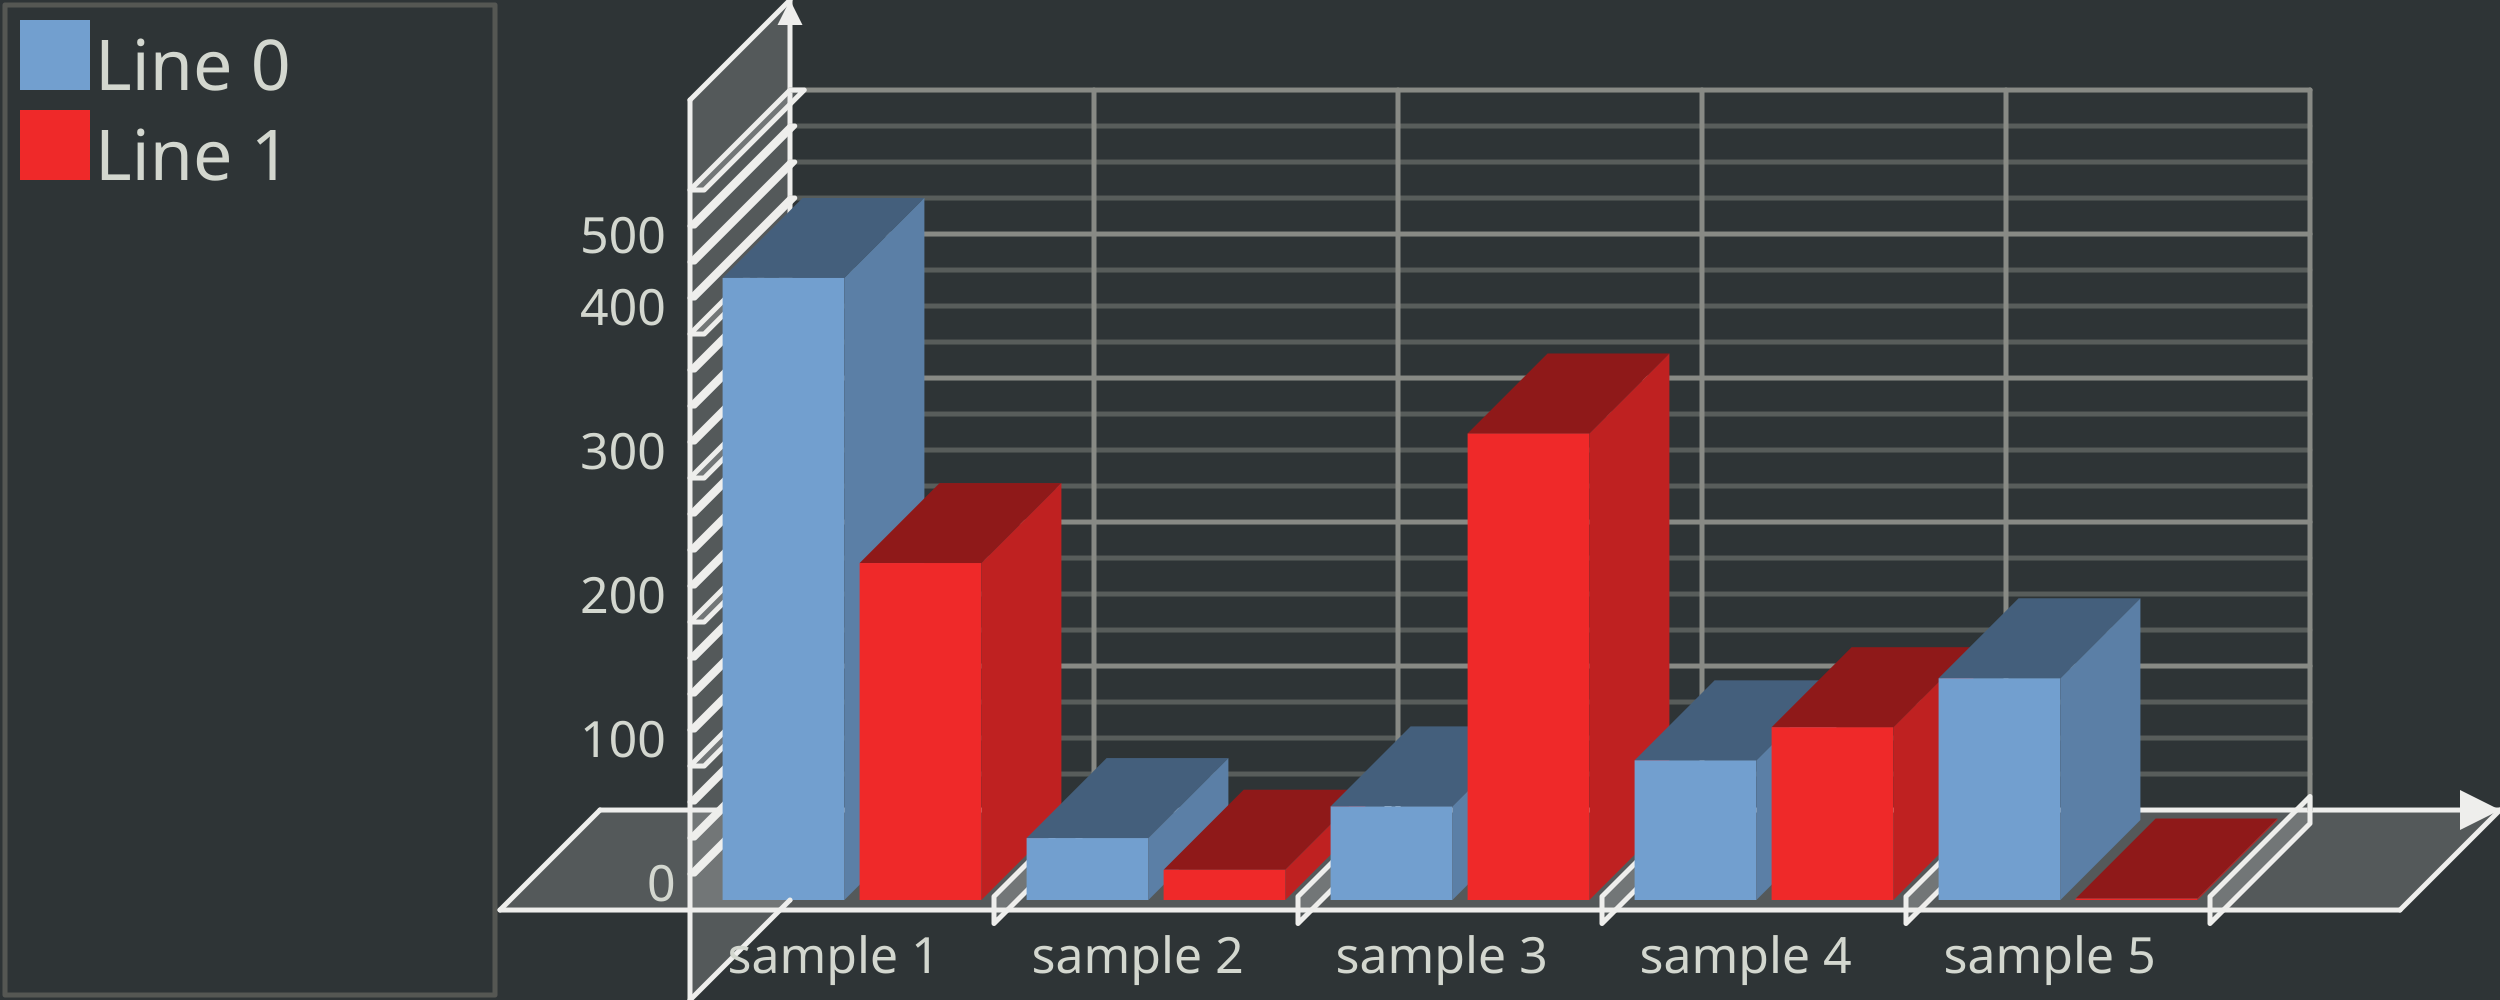
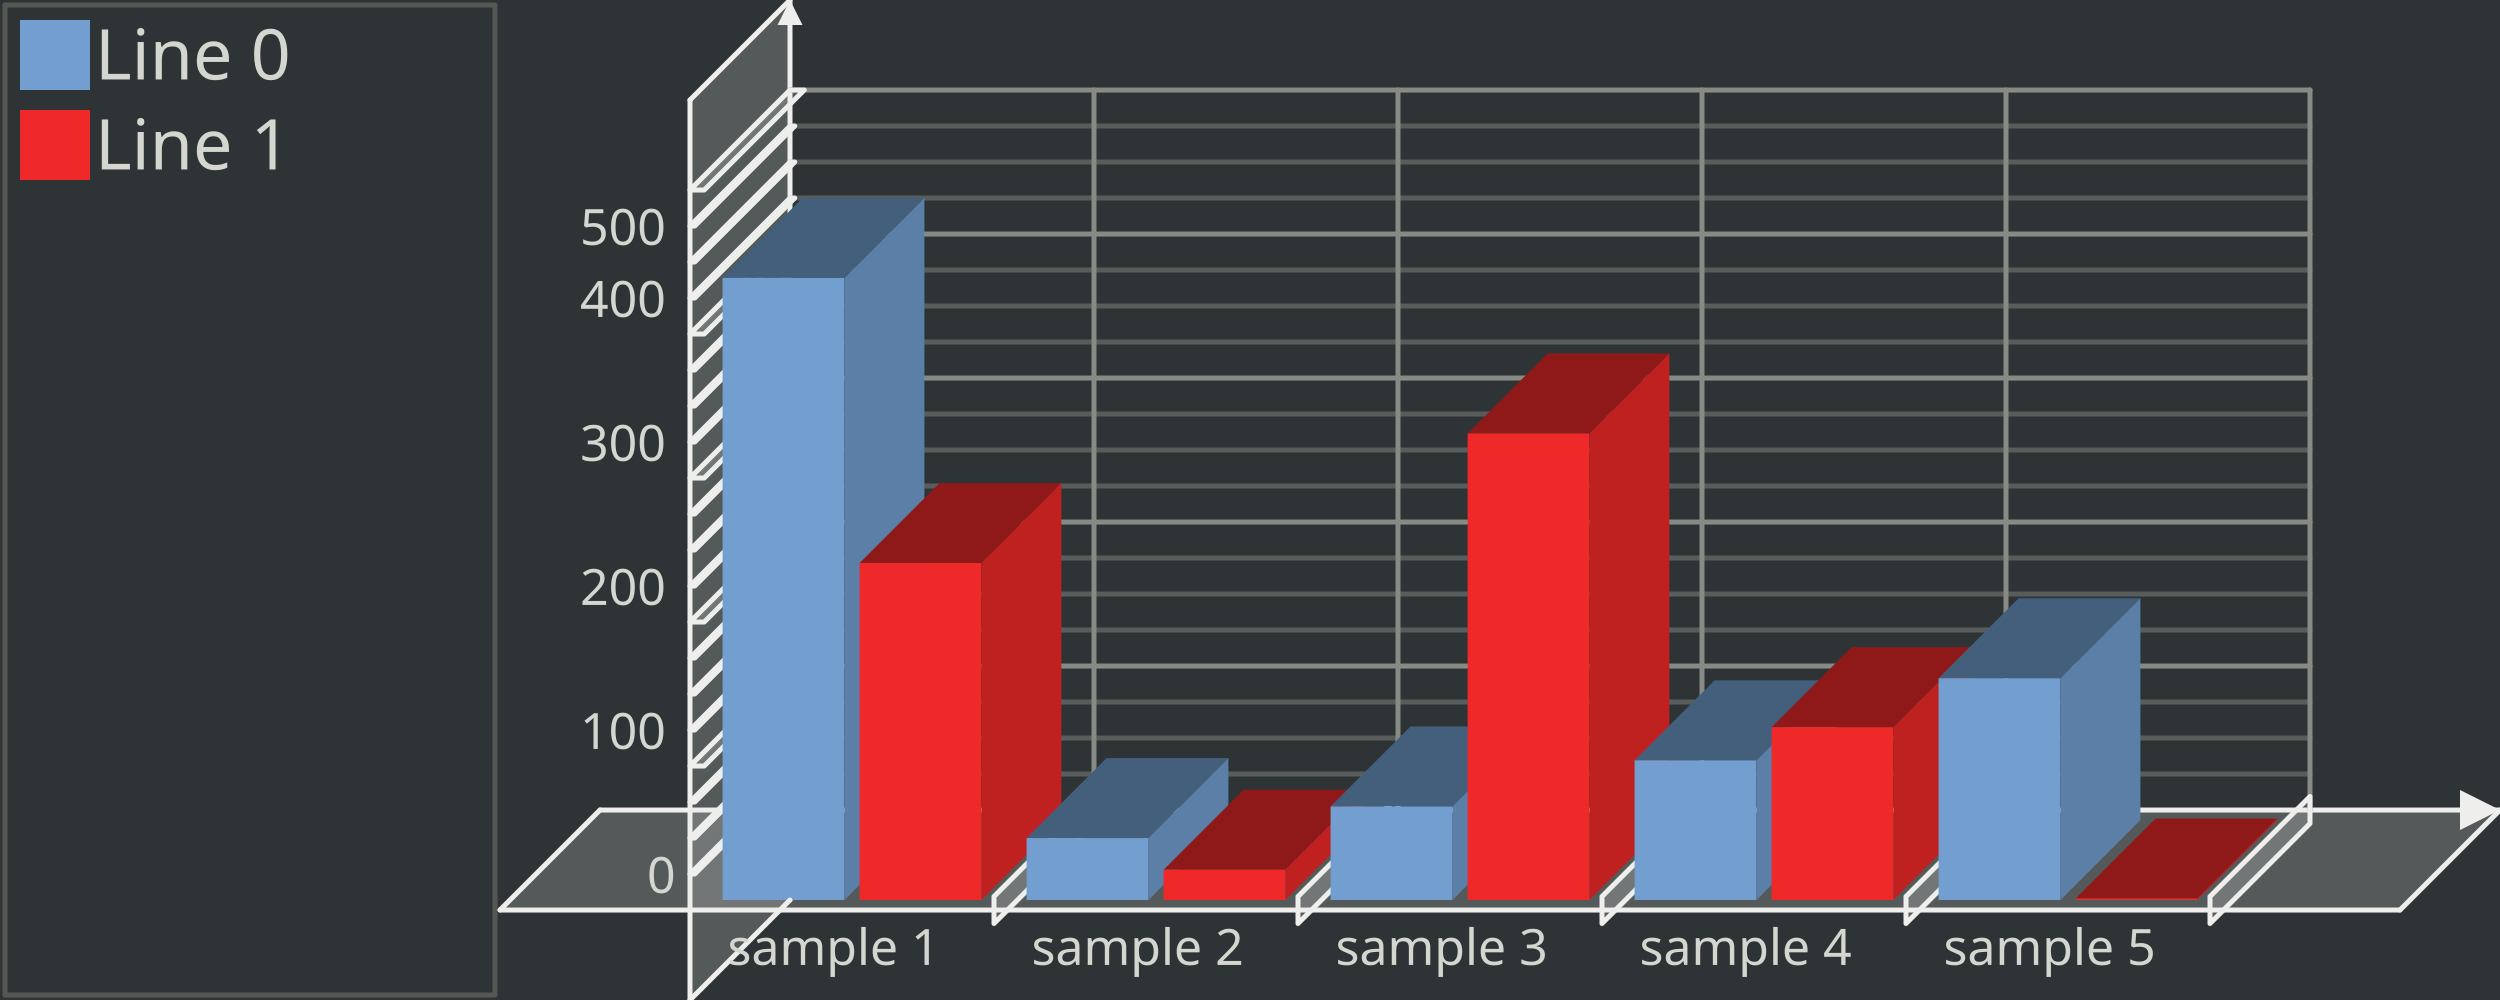
<svg xmlns="http://www.w3.org/2000/svg" width="500" height="200" version="1.0" id="ezcGraph">
  <defs />
  <g id="ezcGraphChart" color-rendering="optimizeQuality" shape-rendering="geometricPrecision" text-rendering="optimizeLegibility">
    <path d=" M 0,200 L 0,0 L 500,0 L 500,200 L 0,200 z " style="fill: #2e3436; fill-opacity: 1.00; stroke: none;" id="ezcGraphPolygon_1" />
    <path d=" M 1,199 L 1,1 L 99,1 L 99,199 L 1,199 z " style="fill: none; stroke: #555753; stroke-width: 1; stroke-opacity: 1.00; stroke-linecap: round; stroke-linejoin: round;" id="ezcGraphPolygon_2" />
    <path d=" M 2,198 L 2,2 L 98,2 L 98,198 L 2,198 z " style="fill: #000000; fill-opacity: 0.00; stroke: none;" id="ezcGraphPolygon_3" />
    <path d=" M 4,18 L 4,4 L 18,4 L 18,18 L 4,18 z " style="fill: #729fcf; fill-opacity: 1.00; stroke: none;" id="ezcGraphPolygon_4" />
    <path d=" M 4,36 L 4,22 L 18,22 L 18,36 L 4,36 z " style="fill: #ef2929; fill-opacity: 1.00; stroke: none;" id="ezcGraphPolygon_6" />
    <path d=" M 100,182 L 120,162 L 500,162 L 480,182 L 100,182 z " style="fill: #eeeeec; fill-opacity: 0.20; stroke: none;" id="ezcGraphPolygon_8" />
    <path d=" M 120,162 L 500,162" style="fill: none; stroke: #eeeeec; stroke-width: 1; stroke-opacity: 1.00; stroke-linecap: round; stroke-linejoin: round;" id="ezcGraphLine_9" />
    <path d=" M 492,166 L 500,162 L 492,158 L 492,166 z " style="fill: #eeeeec; fill-opacity: 1.00; stroke: none;" id="ezcGraphPolygon_10" />
    <path d=" M 138,200 L 158,180 L 158,0 L 138,20 L 138,200 z " style="fill: #eeeeec; fill-opacity: 0.20; stroke: none;" id="ezcGraphPolygon_11" />
    <path d=" M 158,180 L 158,0" style="fill: none; stroke: #eeeeec; stroke-width: 1; stroke-opacity: 1.00; stroke-linecap: round; stroke-linejoin: round;" id="ezcGraphLine_12" />
    <path d=" M 155.5,5 L 158,0 L 160.5,5 L 155.5,5 z " style="fill: #eeeeec; fill-opacity: 1.00; stroke: none;" id="ezcGraphPolygon_13" />
    <path d=" M 218.8,162 L 218.8,18" style="fill: none; stroke: #888a85; stroke-width: 1; stroke-opacity: 1.00; stroke-linecap: round; stroke-linejoin: round;" id="ezcGraphLine_15" />
    <path d=" M 198.8,179.3 L 218.8,159.3 L 218.8,164.7 L 198.8,184.7 L 198.8,179.3 z " style="fill: #eeeeec; fill-opacity: 0.20; stroke: none;" id="ezcGraphPolygon_16" />
    <path d=" M 198.8,179.3 L 218.8,159.3 L 218.8,164.7 L 198.8,184.7 L 198.8,179.3 z " style="fill: none; stroke: #eeeeec; stroke-width: 1; stroke-opacity: 1.00; stroke-linecap: round; stroke-linejoin: round;" id="ezcGraphPolygon_17" />
    <path d=" M 279.6,162 L 279.6,18" style="fill: none; stroke: #888a85; stroke-width: 1; stroke-opacity: 1.00; stroke-linecap: round; stroke-linejoin: round;" id="ezcGraphLine_19" />
    <path d=" M 259.6,179.3 L 279.6,159.3 L 279.6,164.7 L 259.6,184.7 L 259.6,179.3 z " style="fill: #eeeeec; fill-opacity: 0.20; stroke: none;" id="ezcGraphPolygon_20" />
    <path d=" M 259.6,179.3 L 279.6,159.3 L 279.6,164.7 L 259.6,184.7 L 259.6,179.3 z " style="fill: none; stroke: #eeeeec; stroke-width: 1; stroke-opacity: 1.00; stroke-linecap: round; stroke-linejoin: round;" id="ezcGraphPolygon_21" />
    <path d=" M 340.4,162 L 340.4,18" style="fill: none; stroke: #888a85; stroke-width: 1; stroke-opacity: 1.00; stroke-linecap: round; stroke-linejoin: round;" id="ezcGraphLine_23" />
    <path d=" M 320.4,179.3 L 340.4,159.3 L 340.4,164.7 L 320.4,184.7 L 320.4,179.3 z " style="fill: #eeeeec; fill-opacity: 0.20; stroke: none;" id="ezcGraphPolygon_24" />
    <path d=" M 320.4,179.3 L 340.4,159.3 L 340.4,164.7 L 320.4,184.7 L 320.4,179.3 z " style="fill: none; stroke: #eeeeec; stroke-width: 1; stroke-opacity: 1.00; stroke-linecap: round; stroke-linejoin: round;" id="ezcGraphPolygon_25" />
    <path d=" M 401.2,162 L 401.2,18" style="fill: none; stroke: #888a85; stroke-width: 1; stroke-opacity: 1.00; stroke-linecap: round; stroke-linejoin: round;" id="ezcGraphLine_27" />
    <path d=" M 381.2,179.3 L 401.2,159.3 L 401.2,164.7 L 381.2,184.7 L 381.2,179.3 z " style="fill: #eeeeec; fill-opacity: 0.20; stroke: none;" id="ezcGraphPolygon_28" />
    <path d=" M 381.2,179.3 L 401.2,159.3 L 401.2,164.7 L 381.2,184.7 L 381.2,179.3 z " style="fill: none; stroke: #eeeeec; stroke-width: 1; stroke-opacity: 1.00; stroke-linecap: round; stroke-linejoin: round;" id="ezcGraphPolygon_29" />
    <path d=" M 462,162 L 462,18" style="fill: none; stroke: #888a85; stroke-width: 1; stroke-opacity: 1.00; stroke-linecap: round; stroke-linejoin: round;" id="ezcGraphLine_31" />
    <path d=" M 442,179.3 L 462,159.3 L 462,164.7 L 442,184.7 L 442,179.3 z " style="fill: #eeeeec; fill-opacity: 0.20; stroke: none;" id="ezcGraphPolygon_32" />
    <path d=" M 442,179.3 L 462,159.3 L 462,164.7 L 442,184.7 L 442,179.3 z " style="fill: none; stroke: #eeeeec; stroke-width: 1; stroke-opacity: 1.00; stroke-linecap: round; stroke-linejoin: round;" id="ezcGraphPolygon_33" />
    <path d=" M 462,154.8 L 158,154.8" style="fill: none; stroke: #888a85; stroke-width: 1; stroke-opacity: 0.47; stroke-linecap: round; stroke-linejoin: round;" id="ezcGraphLine_35" />
    <path d=" M 138,174.8 L 158,154.8 L 158.95,154.8 L 138.95,174.8 L 138,174.8 z " style="fill: #eeeeec; fill-opacity: 0.20; stroke: none;" id="ezcGraphPolygon_36" />
    <path d=" M 138,174.8 L 158,154.8 L 158.95,154.8 L 138.95,174.8 L 138,174.8 z " style="fill: none; stroke: #eeeeec; stroke-width: 1; stroke-opacity: 1.00; stroke-linecap: round; stroke-linejoin: round;" id="ezcGraphPolygon_37" />
    <path d=" M 462,147.6 L 158,147.6" style="fill: none; stroke: #888a85; stroke-width: 1; stroke-opacity: 0.47; stroke-linecap: round; stroke-linejoin: round;" id="ezcGraphLine_38" />
    <path d=" M 138,167.6 L 158,147.6 L 158.95,147.6 L 138.95,167.6 L 138,167.6 z " style="fill: #eeeeec; fill-opacity: 0.20; stroke: none;" id="ezcGraphPolygon_39" />
    <path d=" M 138,167.6 L 158,147.6 L 158.95,147.6 L 138.95,167.6 L 138,167.6 z " style="fill: none; stroke: #eeeeec; stroke-width: 1; stroke-opacity: 1.00; stroke-linecap: round; stroke-linejoin: round;" id="ezcGraphPolygon_40" />
    <path d=" M 462,140.4 L 158,140.4" style="fill: none; stroke: #888a85; stroke-width: 1; stroke-opacity: 0.47; stroke-linecap: round; stroke-linejoin: round;" id="ezcGraphLine_41" />
    <path d=" M 138,160.4 L 158,140.4 L 158.95,140.4 L 138.95,160.4 L 138,160.4 z " style="fill: #eeeeec; fill-opacity: 0.20; stroke: none;" id="ezcGraphPolygon_42" />
    <path d=" M 138,160.4 L 158,140.4 L 158.95,140.4 L 138.95,160.4 L 138,160.4 z " style="fill: none; stroke: #eeeeec; stroke-width: 1; stroke-opacity: 1.00; stroke-linecap: round; stroke-linejoin: round;" id="ezcGraphPolygon_43" />
    <path d=" M 462,133.2 L 158,133.2" style="fill: none; stroke: #888a85; stroke-width: 1; stroke-opacity: 1.00; stroke-linecap: round; stroke-linejoin: round;" id="ezcGraphLine_44" />
    <path d=" M 138,153.2 L 158,133.2 L 160.85,133.2 L 140.85,153.2 L 138,153.2 z " style="fill: #eeeeec; fill-opacity: 0.20; stroke: none;" id="ezcGraphPolygon_45" />
    <path d=" M 138,153.2 L 158,133.2 L 160.85,133.2 L 140.85,153.2 L 138,153.2 z " style="fill: none; stroke: #eeeeec; stroke-width: 1; stroke-opacity: 1.00; stroke-linecap: round; stroke-linejoin: round;" id="ezcGraphPolygon_46" />
    <path d=" M 462,126 L 158,126" style="fill: none; stroke: #888a85; stroke-width: 1; stroke-opacity: 0.47; stroke-linecap: round; stroke-linejoin: round;" id="ezcGraphLine_48" />
    <path d=" M 138,146 L 158,126 L 158.95,126 L 138.95,146 L 138,146 z " style="fill: #eeeeec; fill-opacity: 0.20; stroke: none;" id="ezcGraphPolygon_49" />
    <path d=" M 138,146 L 158,126 L 158.95,126 L 138.95,146 L 138,146 z " style="fill: none; stroke: #eeeeec; stroke-width: 1; stroke-opacity: 1.00; stroke-linecap: round; stroke-linejoin: round;" id="ezcGraphPolygon_50" />
    <path d=" M 462,118.8 L 158,118.8" style="fill: none; stroke: #888a85; stroke-width: 1; stroke-opacity: 0.47; stroke-linecap: round; stroke-linejoin: round;" id="ezcGraphLine_51" />
    <path d=" M 138,138.8 L 158,118.8 L 158.95,118.8 L 138.95,138.8 L 138,138.8 z " style="fill: #eeeeec; fill-opacity: 0.20; stroke: none;" id="ezcGraphPolygon_52" />
    <path d=" M 138,138.8 L 158,118.8 L 158.95,118.8 L 138.95,138.8 L 138,138.8 z " style="fill: none; stroke: #eeeeec; stroke-width: 1; stroke-opacity: 1.00; stroke-linecap: round; stroke-linejoin: round;" id="ezcGraphPolygon_53" />
    <path d=" M 462,111.6 L 158,111.6" style="fill: none; stroke: #888a85; stroke-width: 1; stroke-opacity: 0.47; stroke-linecap: round; stroke-linejoin: round;" id="ezcGraphLine_54" />
    <path d=" M 138,131.6 L 158,111.6 L 158.95,111.6 L 138.95,131.6 L 138,131.6 z " style="fill: #eeeeec; fill-opacity: 0.20; stroke: none;" id="ezcGraphPolygon_55" />
    <path d=" M 138,131.6 L 158,111.6 L 158.95,111.6 L 138.95,131.6 L 138,131.6 z " style="fill: none; stroke: #eeeeec; stroke-width: 1; stroke-opacity: 1.00; stroke-linecap: round; stroke-linejoin: round;" id="ezcGraphPolygon_56" />
    <path d=" M 462,104.4 L 158,104.4" style="fill: none; stroke: #888a85; stroke-width: 1; stroke-opacity: 1.00; stroke-linecap: round; stroke-linejoin: round;" id="ezcGraphLine_57" />
    <path d=" M 138,124.4 L 158,104.4 L 160.85,104.4 L 140.85,124.4 L 138,124.4 z " style="fill: #eeeeec; fill-opacity: 0.20; stroke: none;" id="ezcGraphPolygon_58" />
    <path d=" M 138,124.4 L 158,104.4 L 160.85,104.4 L 140.85,124.4 L 138,124.4 z " style="fill: none; stroke: #eeeeec; stroke-width: 1; stroke-opacity: 1.00; stroke-linecap: round; stroke-linejoin: round;" id="ezcGraphPolygon_59" />
    <path d=" M 462,97.2 L 158,97.2" style="fill: none; stroke: #888a85; stroke-width: 1; stroke-opacity: 0.47; stroke-linecap: round; stroke-linejoin: round;" id="ezcGraphLine_61" />
    <path d=" M 138,117.2 L 158,97.2 L 158.95,97.2 L 138.95,117.2 L 138,117.2 z " style="fill: #eeeeec; fill-opacity: 0.20; stroke: none;" id="ezcGraphPolygon_62" />
    <path d=" M 138,117.2 L 158,97.2 L 158.95,97.2 L 138.95,117.2 L 138,117.2 z " style="fill: none; stroke: #eeeeec; stroke-width: 1; stroke-opacity: 1.00; stroke-linecap: round; stroke-linejoin: round;" id="ezcGraphPolygon_63" />
    <path d=" M 462,90 L 158,90" style="fill: none; stroke: #888a85; stroke-width: 1; stroke-opacity: 0.47; stroke-linecap: round; stroke-linejoin: round;" id="ezcGraphLine_64" />
    <path d=" M 138,110 L 158,90 L 158.95,90 L 138.95,110 L 138,110 z " style="fill: #eeeeec; fill-opacity: 0.20; stroke: none;" id="ezcGraphPolygon_65" />
    <path d=" M 138,110 L 158,90 L 158.95,90 L 138.95,110 L 138,110 z " style="fill: none; stroke: #eeeeec; stroke-width: 1; stroke-opacity: 1.00; stroke-linecap: round; stroke-linejoin: round;" id="ezcGraphPolygon_66" />
    <path d=" M 462,82.8 L 158,82.8" style="fill: none; stroke: #888a85; stroke-width: 1; stroke-opacity: 0.47; stroke-linecap: round; stroke-linejoin: round;" id="ezcGraphLine_67" />
    <path d=" M 138,102.8 L 158,82.8 L 158.95,82.8 L 138.95,102.8 L 138,102.8 z " style="fill: #eeeeec; fill-opacity: 0.20; stroke: none;" id="ezcGraphPolygon_68" />
    <path d=" M 138,102.8 L 158,82.8 L 158.95,82.8 L 138.95,102.8 L 138,102.8 z " style="fill: none; stroke: #eeeeec; stroke-width: 1; stroke-opacity: 1.00; stroke-linecap: round; stroke-linejoin: round;" id="ezcGraphPolygon_69" />
    <path d=" M 462,75.6 L 158,75.6" style="fill: none; stroke: #888a85; stroke-width: 1; stroke-opacity: 1.00; stroke-linecap: round; stroke-linejoin: round;" id="ezcGraphLine_70" />
    <path d=" M 138,95.6 L 158,75.6 L 160.85,75.6 L 140.85,95.6 L 138,95.6 z " style="fill: #eeeeec; fill-opacity: 0.20; stroke: none;" id="ezcGraphPolygon_71" />
    <path d=" M 138,95.6 L 158,75.6 L 160.85,75.6 L 140.85,95.6 L 138,95.6 z " style="fill: none; stroke: #eeeeec; stroke-width: 1; stroke-opacity: 1.00; stroke-linecap: round; stroke-linejoin: round;" id="ezcGraphPolygon_72" />
    <path d=" M 462,68.4 L 158,68.4" style="fill: none; stroke: #888a85; stroke-width: 1; stroke-opacity: 0.47; stroke-linecap: round; stroke-linejoin: round;" id="ezcGraphLine_74" />
    <path d=" M 138,88.4 L 158,68.4 L 158.95,68.4 L 138.95,88.4 L 138,88.4 z " style="fill: #eeeeec; fill-opacity: 0.20; stroke: none;" id="ezcGraphPolygon_75" />
    <path d=" M 138,88.4 L 158,68.4 L 158.95,68.4 L 138.95,88.4 L 138,88.4 z " style="fill: none; stroke: #eeeeec; stroke-width: 1; stroke-opacity: 1.00; stroke-linecap: round; stroke-linejoin: round;" id="ezcGraphPolygon_76" />
    <path d=" M 462,61.2 L 158,61.2" style="fill: none; stroke: #888a85; stroke-width: 1; stroke-opacity: 0.47; stroke-linecap: round; stroke-linejoin: round;" id="ezcGraphLine_77" />
    <path d=" M 138,81.2 L 158,61.2 L 158.95,61.2 L 138.95,81.2 L 138,81.2 z " style="fill: #eeeeec; fill-opacity: 0.20; stroke: none;" id="ezcGraphPolygon_78" />
    <path d=" M 138,81.2 L 158,61.2 L 158.95,61.2 L 138.95,81.2 L 138,81.2 z " style="fill: none; stroke: #eeeeec; stroke-width: 1; stroke-opacity: 1.00; stroke-linecap: round; stroke-linejoin: round;" id="ezcGraphPolygon_79" />
    <path d=" M 462,54 L 158,54" style="fill: none; stroke: #888a85; stroke-width: 1; stroke-opacity: 0.47; stroke-linecap: round; stroke-linejoin: round;" id="ezcGraphLine_80" />
    <path d=" M 138,74 L 158,54 L 158.95,54 L 138.95,74 L 138,74 z " style="fill: #eeeeec; fill-opacity: 0.20; stroke: none;" id="ezcGraphPolygon_81" />
    <path d=" M 138,74 L 158,54 L 158.95,54 L 138.95,74 L 138,74 z " style="fill: none; stroke: #eeeeec; stroke-width: 1; stroke-opacity: 1.00; stroke-linecap: round; stroke-linejoin: round;" id="ezcGraphPolygon_82" />
    <path d=" M 462,46.8 L 158,46.8" style="fill: none; stroke: #888a85; stroke-width: 1; stroke-opacity: 1.00; stroke-linecap: round; stroke-linejoin: round;" id="ezcGraphLine_83" />
    <path d=" M 138,66.8 L 158,46.8 L 160.85,46.8 L 140.85,66.8 L 138,66.8 z " style="fill: #eeeeec; fill-opacity: 0.20; stroke: none;" id="ezcGraphPolygon_84" />
    <path d=" M 138,66.8 L 158,46.8 L 160.85,46.8 L 140.85,66.8 L 138,66.8 z " style="fill: none; stroke: #eeeeec; stroke-width: 1; stroke-opacity: 1.00; stroke-linecap: round; stroke-linejoin: round;" id="ezcGraphPolygon_85" />
    <path d=" M 462,39.6 L 158,39.6" style="fill: none; stroke: #888a85; stroke-width: 1; stroke-opacity: 0.47; stroke-linecap: round; stroke-linejoin: round;" id="ezcGraphLine_87" />
    <path d=" M 138,59.6 L 158,39.6 L 158.95,39.6 L 138.95,59.6 L 138,59.6 z " style="fill: #eeeeec; fill-opacity: 0.20; stroke: none;" id="ezcGraphPolygon_88" />
    <path d=" M 138,59.6 L 158,39.6 L 158.95,39.6 L 138.95,59.6 L 138,59.6 z " style="fill: none; stroke: #eeeeec; stroke-width: 1; stroke-opacity: 1.00; stroke-linecap: round; stroke-linejoin: round;" id="ezcGraphPolygon_89" />
    <path d=" M 462,32.4 L 158,32.4" style="fill: none; stroke: #888a85; stroke-width: 1; stroke-opacity: 0.47; stroke-linecap: round; stroke-linejoin: round;" id="ezcGraphLine_90" />
    <path d=" M 138,52.4 L 158,32.4 L 158.95,32.4 L 138.95,52.4 L 138,52.4 z " style="fill: #eeeeec; fill-opacity: 0.20; stroke: none;" id="ezcGraphPolygon_91" />
    <path d=" M 138,52.4 L 158,32.4 L 158.95,32.4 L 138.95,52.4 L 138,52.4 z " style="fill: none; stroke: #eeeeec; stroke-width: 1; stroke-opacity: 1.00; stroke-linecap: round; stroke-linejoin: round;" id="ezcGraphPolygon_92" />
    <path d=" M 462,25.2 L 158,25.2" style="fill: none; stroke: #888a85; stroke-width: 1; stroke-opacity: 0.47; stroke-linecap: round; stroke-linejoin: round;" id="ezcGraphLine_93" />
    <path d=" M 138,45.2 L 158,25.2 L 158.95,25.2 L 138.95,45.2 L 138,45.2 z " style="fill: #eeeeec; fill-opacity: 0.20; stroke: none;" id="ezcGraphPolygon_94" />
    <path d=" M 138,45.2 L 158,25.2 L 158.95,25.2 L 138.95,45.2 L 138,45.2 z " style="fill: none; stroke: #eeeeec; stroke-width: 1; stroke-opacity: 1.00; stroke-linecap: round; stroke-linejoin: round;" id="ezcGraphPolygon_95" />
    <path d=" M 462,18 L 158,18" style="fill: none; stroke: #888a85; stroke-width: 1; stroke-opacity: 1.00; stroke-linecap: round; stroke-linejoin: round;" id="ezcGraphLine_96" />
    <path d=" M 138,38 L 158,18 L 160.85,18 L 140.85,38 L 138,38 z " style="fill: #eeeeec; fill-opacity: 0.20; stroke: none;" id="ezcGraphPolygon_97" />
    <path d=" M 138,38 L 158,18 L 160.85,18 L 140.85,38 L 138,38 z " style="fill: none; stroke: #eeeeec; stroke-width: 1; stroke-opacity: 1.00; stroke-linecap: round; stroke-linejoin: round;" id="ezcGraphPolygon_98" />
    <path d=" M 160.52,39.584 L 144.52,55.584 L 168.878,55.584 L 184.878,39.584 L 160.52,39.584 z " style="fill: #445f7c; fill-opacity: 1.00; stroke: none;" id="ezcGraphPolygon_100" />
    <path d=" M 168.878,180 L 144.52,180 L 144.52,55.584 L 168.878,55.584 L 168.878,180 z " style="fill: #729fcf; fill-opacity: 1.00; stroke: none;" id="ezcGraphPolygon_101" />
    <path d=" M 184.878,39.584 L 168.878,55.584 L 168.878,180 L 184.878,164 L 184.878,39.584 z " style="fill: #5b7fa6; fill-opacity: 1.00; stroke: none;" id="ezcGraphPolygon_102" />
    <path d=" M 187.922,96.608 L 171.922,112.608 L 196.28,112.608 L 212.28,96.608 L 187.922,96.608 z " style="fill: #8f1919; fill-opacity: 1.00; stroke: none;" id="ezcGraphPolygon_103" />
    <path d=" M 196.28,180 L 171.922,180 L 171.922,112.608 L 196.28,112.608 L 196.28,180 z " style="fill: #ef2929; fill-opacity: 1.00; stroke: none;" id="ezcGraphPolygon_104" />
    <path d=" M 212.28,96.608 L 196.28,112.608 L 196.28,180 L 212.28,164 L 212.28,96.608 z " style="fill: #bf2121; fill-opacity: 1.00; stroke: none;" id="ezcGraphPolygon_105" />
    <path d=" M 221.32,151.616 L 205.32,167.616 L 229.678,167.616 L 245.678,151.616 L 221.32,151.616 z " style="fill: #445f7c; fill-opacity: 1.00; stroke: none;" id="ezcGraphPolygon_106" />
    <path d=" M 229.678,180 L 205.32,180 L 205.32,167.616 L 229.678,167.616 L 229.678,180 z " style="fill: #729fcf; fill-opacity: 1.00; stroke: none;" id="ezcGraphPolygon_107" />
    <path d=" M 245.678,151.616 L 229.678,167.616 L 229.678,180 L 245.678,164 L 245.678,151.616 z " style="fill: #5b7fa6; fill-opacity: 1.00; stroke: none;" id="ezcGraphPolygon_108" />
    <path d=" M 248.722,157.952 L 232.722,173.952 L 257.08,173.952 L 273.08,157.952 L 248.722,157.952 z " style="fill: #8f1919; fill-opacity: 1.00; stroke: none;" id="ezcGraphPolygon_109" />
    <path d=" M 257.08,180 L 232.722,180 L 232.722,173.952 L 257.08,173.952 L 257.08,180 z " style="fill: #ef2929; fill-opacity: 1.00; stroke: none;" id="ezcGraphPolygon_110" />
    <path d=" M 273.08,157.952 L 257.08,173.952 L 257.08,180 L 273.08,164 L 273.08,157.952 z " style="fill: #bf2121; fill-opacity: 1.00; stroke: none;" id="ezcGraphPolygon_111" />
    <path d=" M 282.12,145.28 L 266.12,161.28 L 290.478,161.28 L 306.478,145.28 L 282.12,145.28 z " style="fill: #445f7c; fill-opacity: 1.00; stroke: none;" id="ezcGraphPolygon_112" />
    <path d=" M 290.478,180 L 266.12,180 L 266.12,161.28 L 290.478,161.28 L 290.478,180 z " style="fill: #729fcf; fill-opacity: 1.00; stroke: none;" id="ezcGraphPolygon_113" />
    <path d=" M 306.478,145.28 L 290.478,161.28 L 290.478,180 L 306.478,164 L 306.478,145.28 z " style="fill: #5b7fa6; fill-opacity: 1.00; stroke: none;" id="ezcGraphPolygon_114" />
    <path d=" M 309.522,70.688 L 293.522,86.688 L 317.88,86.688 L 333.88,70.688 L 309.522,70.688 z " style="fill: #8f1919; fill-opacity: 1.00; stroke: none;" id="ezcGraphPolygon_115" />
    <path d=" M 317.88,180 L 293.522,180 L 293.522,86.688 L 317.88,86.688 L 317.88,180 z " style="fill: #ef2929; fill-opacity: 1.00; stroke: none;" id="ezcGraphPolygon_116" />
    <path d=" M 333.88,70.688 L 317.88,86.688 L 317.88,180 L 333.88,164 L 333.88,70.688 z " style="fill: #bf2121; fill-opacity: 1.00; stroke: none;" id="ezcGraphPolygon_117" />
    <path d=" M 342.92,136.064 L 326.92,152.064 L 351.278,152.064 L 367.278,136.064 L 342.92,136.064 z " style="fill: #445f7c; fill-opacity: 1.00; stroke: none;" id="ezcGraphPolygon_118" />
    <path d=" M 351.278,180 L 326.92,180 L 326.92,152.064 L 351.278,152.064 L 351.278,180 z " style="fill: #729fcf; fill-opacity: 1.00; stroke: none;" id="ezcGraphPolygon_119" />
    <path d=" M 367.278,136.064 L 351.278,152.064 L 351.278,180 L 367.278,164 L 367.278,136.064 z " style="fill: #5b7fa6; fill-opacity: 1.00; stroke: none;" id="ezcGraphPolygon_120" />
    <path d=" M 370.322,129.44 L 354.322,145.44 L 378.68,145.44 L 394.68,129.44 L 370.322,129.44 z " style="fill: #8f1919; fill-opacity: 1.00; stroke: none;" id="ezcGraphPolygon_121" />
    <path d=" M 378.68,180 L 354.322,180 L 354.322,145.44 L 378.68,145.44 L 378.68,180 z " style="fill: #ef2929; fill-opacity: 1.00; stroke: none;" id="ezcGraphPolygon_122" />
    <path d=" M 394.68,129.44 L 378.68,145.44 L 378.68,180 L 394.68,164 L 394.68,129.44 z " style="fill: #bf2121; fill-opacity: 1.00; stroke: none;" id="ezcGraphPolygon_123" />
    <path d=" M 403.72,119.648 L 387.72,135.648 L 412.078,135.648 L 428.078,119.648 L 403.72,119.648 z " style="fill: #445f7c; fill-opacity: 1.00; stroke: none;" id="ezcGraphPolygon_124" />
    <path d=" M 412.078,180 L 387.72,180 L 387.72,135.648 L 412.078,135.648 L 412.078,180 z " style="fill: #729fcf; fill-opacity: 1.00; stroke: none;" id="ezcGraphPolygon_125" />
    <path d=" M 428.078,119.648 L 412.078,135.648 L 412.078,180 L 428.078,164 L 428.078,119.648 z " style="fill: #5b7fa6; fill-opacity: 1.00; stroke: none;" id="ezcGraphPolygon_126" />
    <path d=" M 431.122,163.712 L 415.122,179.712 L 439.48,179.712 L 455.48,163.712 L 431.122,163.712 z " style="fill: #8f1919; fill-opacity: 1.00; stroke: none;" id="ezcGraphPolygon_127" />
    <path d=" M 439.48,180 L 415.122,180 L 415.122,179.712 L 439.48,179.712 L 439.48,180 z " style="fill: #ef2929; fill-opacity: 1.00; stroke: none;" id="ezcGraphPolygon_128" />
    <path d=" M 455.48,163.712 L 439.48,179.712 L 439.48,180 L 455.48,164 L 455.48,163.712 z " style="fill: #bf2121; fill-opacity: 1.00; stroke: none;" id="ezcGraphPolygon_129" />
    <path d=" M 500,162 L 480,182" style="fill: none; stroke: #eeeeec; stroke-width: 1; stroke-opacity: 1.00; stroke-linecap: round; stroke-linejoin: round;" id="ezcGraphLine_130" />
    <path d=" M 480,182 L 100,182" style="fill: none; stroke: #eeeeec; stroke-width: 1; stroke-opacity: 1.00; stroke-linecap: round; stroke-linejoin: round;" id="ezcGraphLine_131" />
    <path d=" M 100,182 L 120,162" style="fill: none; stroke: #eeeeec; stroke-width: 1; stroke-opacity: 1.00; stroke-linecap: round; stroke-linejoin: round;" id="ezcGraphLine_132" />
    <path d=" M 158,0 L 138,20" style="fill: none; stroke: #eeeeec; stroke-width: 1; stroke-opacity: 1.00; stroke-linecap: round; stroke-linejoin: round;" id="ezcGraphLine_133" />
    <path d=" M 138,20 L 138,200" style="fill: none; stroke: #eeeeec; stroke-width: 1; stroke-opacity: 1.00; stroke-linecap: round; stroke-linejoin: round;" id="ezcGraphLine_134" />
    <path d=" M 138,200 L 158,180" style="fill: none; stroke: #eeeeec; stroke-width: 1; stroke-opacity: 1.00; stroke-linecap: round; stroke-linejoin: round;" id="ezcGraphLine_135" />
-     <text id="ezcGraphTextBox_5" x="19" text-length="44.52px" y="18" style="font-size: 14px; font-family: sans-serif; fill: #d3d7cf; fill-opacity: 1.00; stroke: none;">Line 0</text>
-     <text id="ezcGraphTextBox_7" x="19" text-length="44.52px" y="36" style="font-size: 14px; font-family: sans-serif; fill: #d3d7cf; fill-opacity: 1.00; stroke: none;">Line 1</text>
-     <text id="ezcGraphTextBox_14" x="145.504" text-length="45.792px" y="194.6" style="font-size: 10px; font-family: sans-serif; fill: #d3d7cf; fill-opacity: 1.00; stroke: none;">sample 1</text>
-     <text id="ezcGraphTextBox_18" x="206.304" text-length="45.792px" y="194.6" style="font-size: 10px; font-family: sans-serif; fill: #d3d7cf; fill-opacity: 1.00; stroke: none;">sample 2</text>
-     <text id="ezcGraphTextBox_22" x="267.104" text-length="45.792px" y="194.6" style="font-size: 10px; font-family: sans-serif; fill: #d3d7cf; fill-opacity: 1.00; stroke: none;">sample 3</text>
-     <text id="ezcGraphTextBox_26" x="327.904" text-length="45.792px" y="194.6" style="font-size: 10px; font-family: sans-serif; fill: #d3d7cf; fill-opacity: 1.00; stroke: none;">sample 4</text>
-     <text id="ezcGraphTextBox_30" x="388.704" text-length="45.792px" y="194.6" style="font-size: 10px; font-family: sans-serif; fill: #d3d7cf; fill-opacity: 1.00; stroke: none;">sample 5</text>
-     <text id="ezcGraphTextBox_34" x="129.404" text-length="6.696px" y="180.2" style="font-size: 10px; font-family: sans-serif; fill: #d3d7cf; fill-opacity: 1.00; stroke: none;">0</text>
-     <text id="ezcGraphTextBox_47" x="116.012" text-length="20.088px" y="151.4" style="font-size: 10px; font-family: sans-serif; fill: #d3d7cf; fill-opacity: 1.00; stroke: none;">100</text>
-     <text id="ezcGraphTextBox_60" x="116.012" text-length="20.088px" y="122.6" style="font-size: 10px; font-family: sans-serif; fill: #d3d7cf; fill-opacity: 1.00; stroke: none;">200</text>
-     <text id="ezcGraphTextBox_73" x="116.012" text-length="20.088px" y="93.8" style="font-size: 10px; font-family: sans-serif; fill: #d3d7cf; fill-opacity: 1.00; stroke: none;">300</text>
-     <text id="ezcGraphTextBox_86" x="116.012" text-length="20.088px" y="65" style="font-size: 10px; font-family: sans-serif; fill: #d3d7cf; fill-opacity: 1.00; stroke: none;">400</text>
-     <text id="ezcGraphTextBox_99" x="116.012" text-length="20.088px" y="50.6" style="font-size: 10px; font-family: sans-serif; fill: #d3d7cf; fill-opacity: 1.00; stroke: none;">500</text>
+     <text id="ezcGraphTextBox_5" x="19" text-length="44.52px" y="15.9" style="font-size: 14px; font-family: sans-serif; fill: #d3d7cf; fill-opacity: 1.00; stroke: none;">Line 0</text>
+     <text id="ezcGraphTextBox_7" x="19" text-length="44.52px" y="33.9" style="font-size: 14px; font-family: sans-serif; fill: #d3d7cf; fill-opacity: 1.00; stroke: none;">Line 1</text>
+     <text id="ezcGraphTextBox_14" x="145.504" text-length="45.792px" y="192.98" style="font-size: 10px; font-family: sans-serif; fill: #d3d7cf; fill-opacity: 1.00; stroke: none;">sample 1</text>
+     <text id="ezcGraphTextBox_18" x="206.304" text-length="45.792px" y="192.98" style="font-size: 10px; font-family: sans-serif; fill: #d3d7cf; fill-opacity: 1.00; stroke: none;">sample 2</text>
+     <text id="ezcGraphTextBox_22" x="267.104" text-length="45.792px" y="192.98" style="font-size: 10px; font-family: sans-serif; fill: #d3d7cf; fill-opacity: 1.00; stroke: none;">sample 3</text>
+     <text id="ezcGraphTextBox_26" x="327.904" text-length="45.792px" y="192.98" style="font-size: 10px; font-family: sans-serif; fill: #d3d7cf; fill-opacity: 1.00; stroke: none;">sample 4</text>
+     <text id="ezcGraphTextBox_30" x="388.704" text-length="45.792px" y="192.98" style="font-size: 10px; font-family: sans-serif; fill: #d3d7cf; fill-opacity: 1.00; stroke: none;">sample 5</text>
+     <text id="ezcGraphTextBox_34" x="129.404" text-length="6.696px" y="178.58" style="font-size: 10px; font-family: sans-serif; fill: #d3d7cf; fill-opacity: 1.00; stroke: none;">0</text>
+     <text id="ezcGraphTextBox_47" x="116.012" text-length="20.088px" y="149.78" style="font-size: 10px; font-family: sans-serif; fill: #d3d7cf; fill-opacity: 1.00; stroke: none;">100</text>
+     <text id="ezcGraphTextBox_60" x="116.012" text-length="20.088px" y="120.98" style="font-size: 10px; font-family: sans-serif; fill: #d3d7cf; fill-opacity: 1.00; stroke: none;">200</text>
+     <text id="ezcGraphTextBox_73" x="116.012" text-length="20.088px" y="92.18" style="font-size: 10px; font-family: sans-serif; fill: #d3d7cf; fill-opacity: 1.00; stroke: none;">300</text>
+     <text id="ezcGraphTextBox_86" x="116.012" text-length="20.088px" y="63.38" style="font-size: 10px; font-family: sans-serif; fill: #d3d7cf; fill-opacity: 1.00; stroke: none;">400</text>
+     <text id="ezcGraphTextBox_99" x="116.012" text-length="20.088px" y="48.98" style="font-size: 10px; font-family: sans-serif; fill: #d3d7cf; fill-opacity: 1.00; stroke: none;">500</text>
  </g>
</svg>
